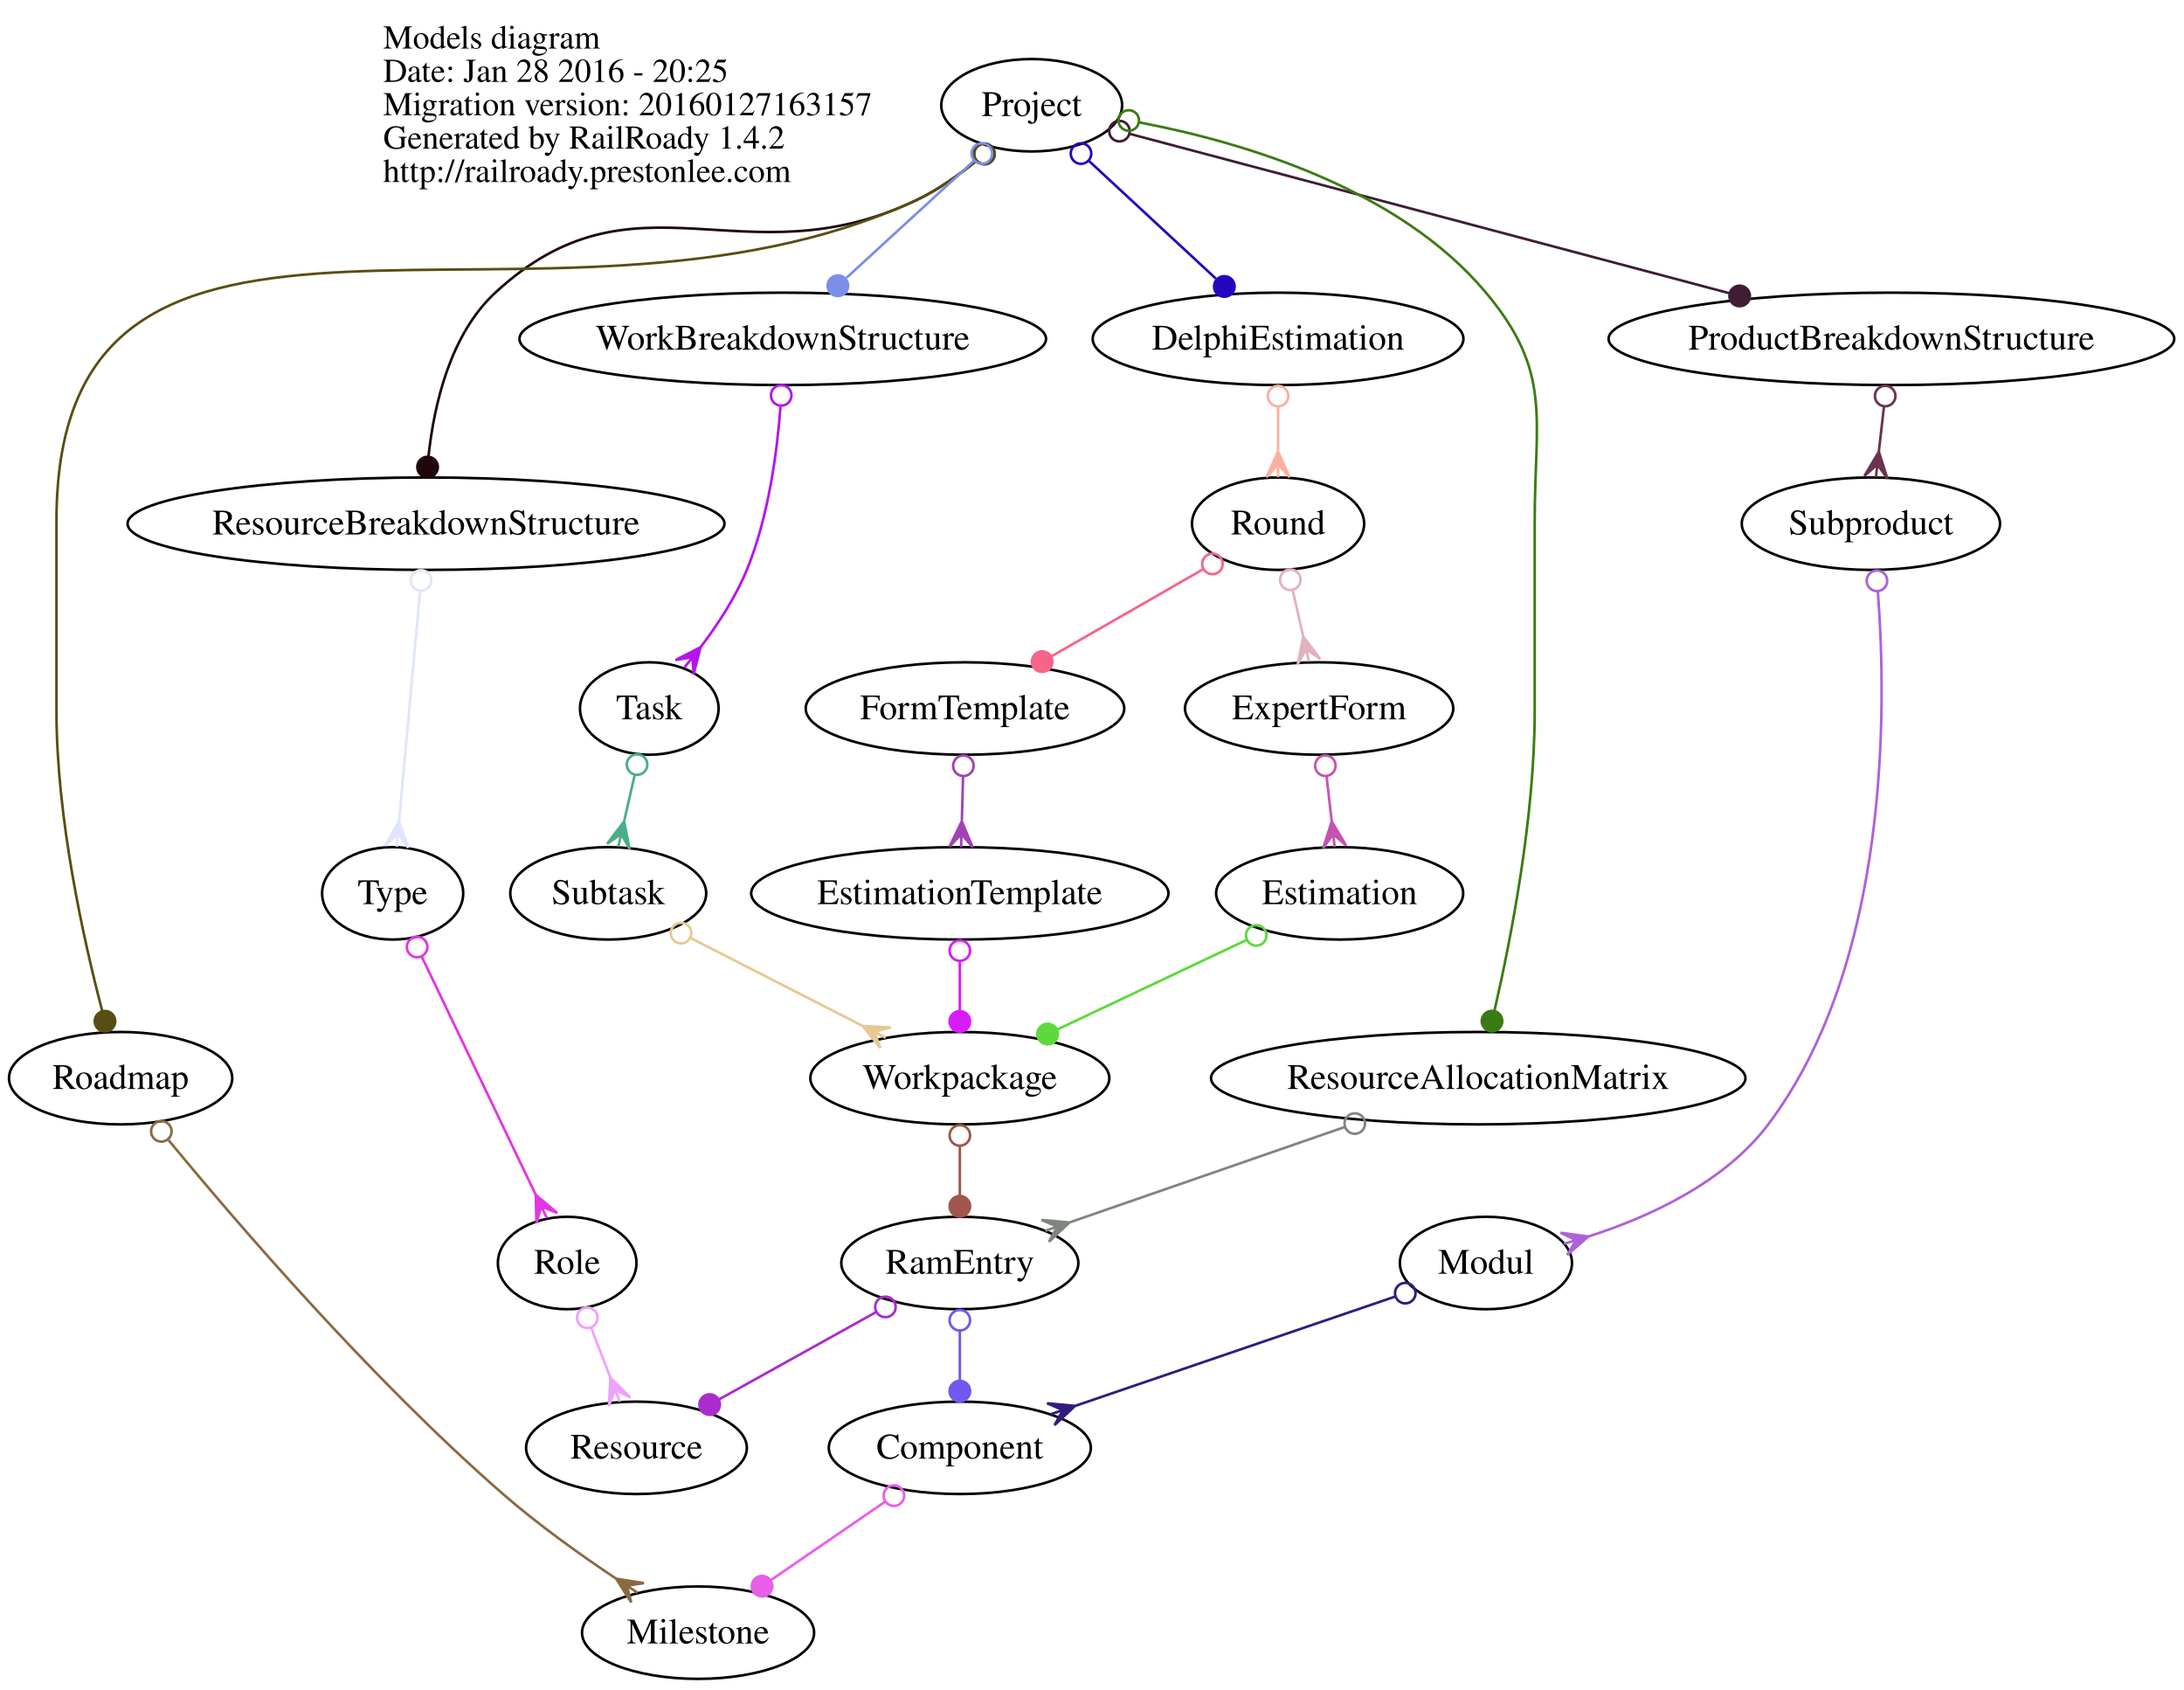
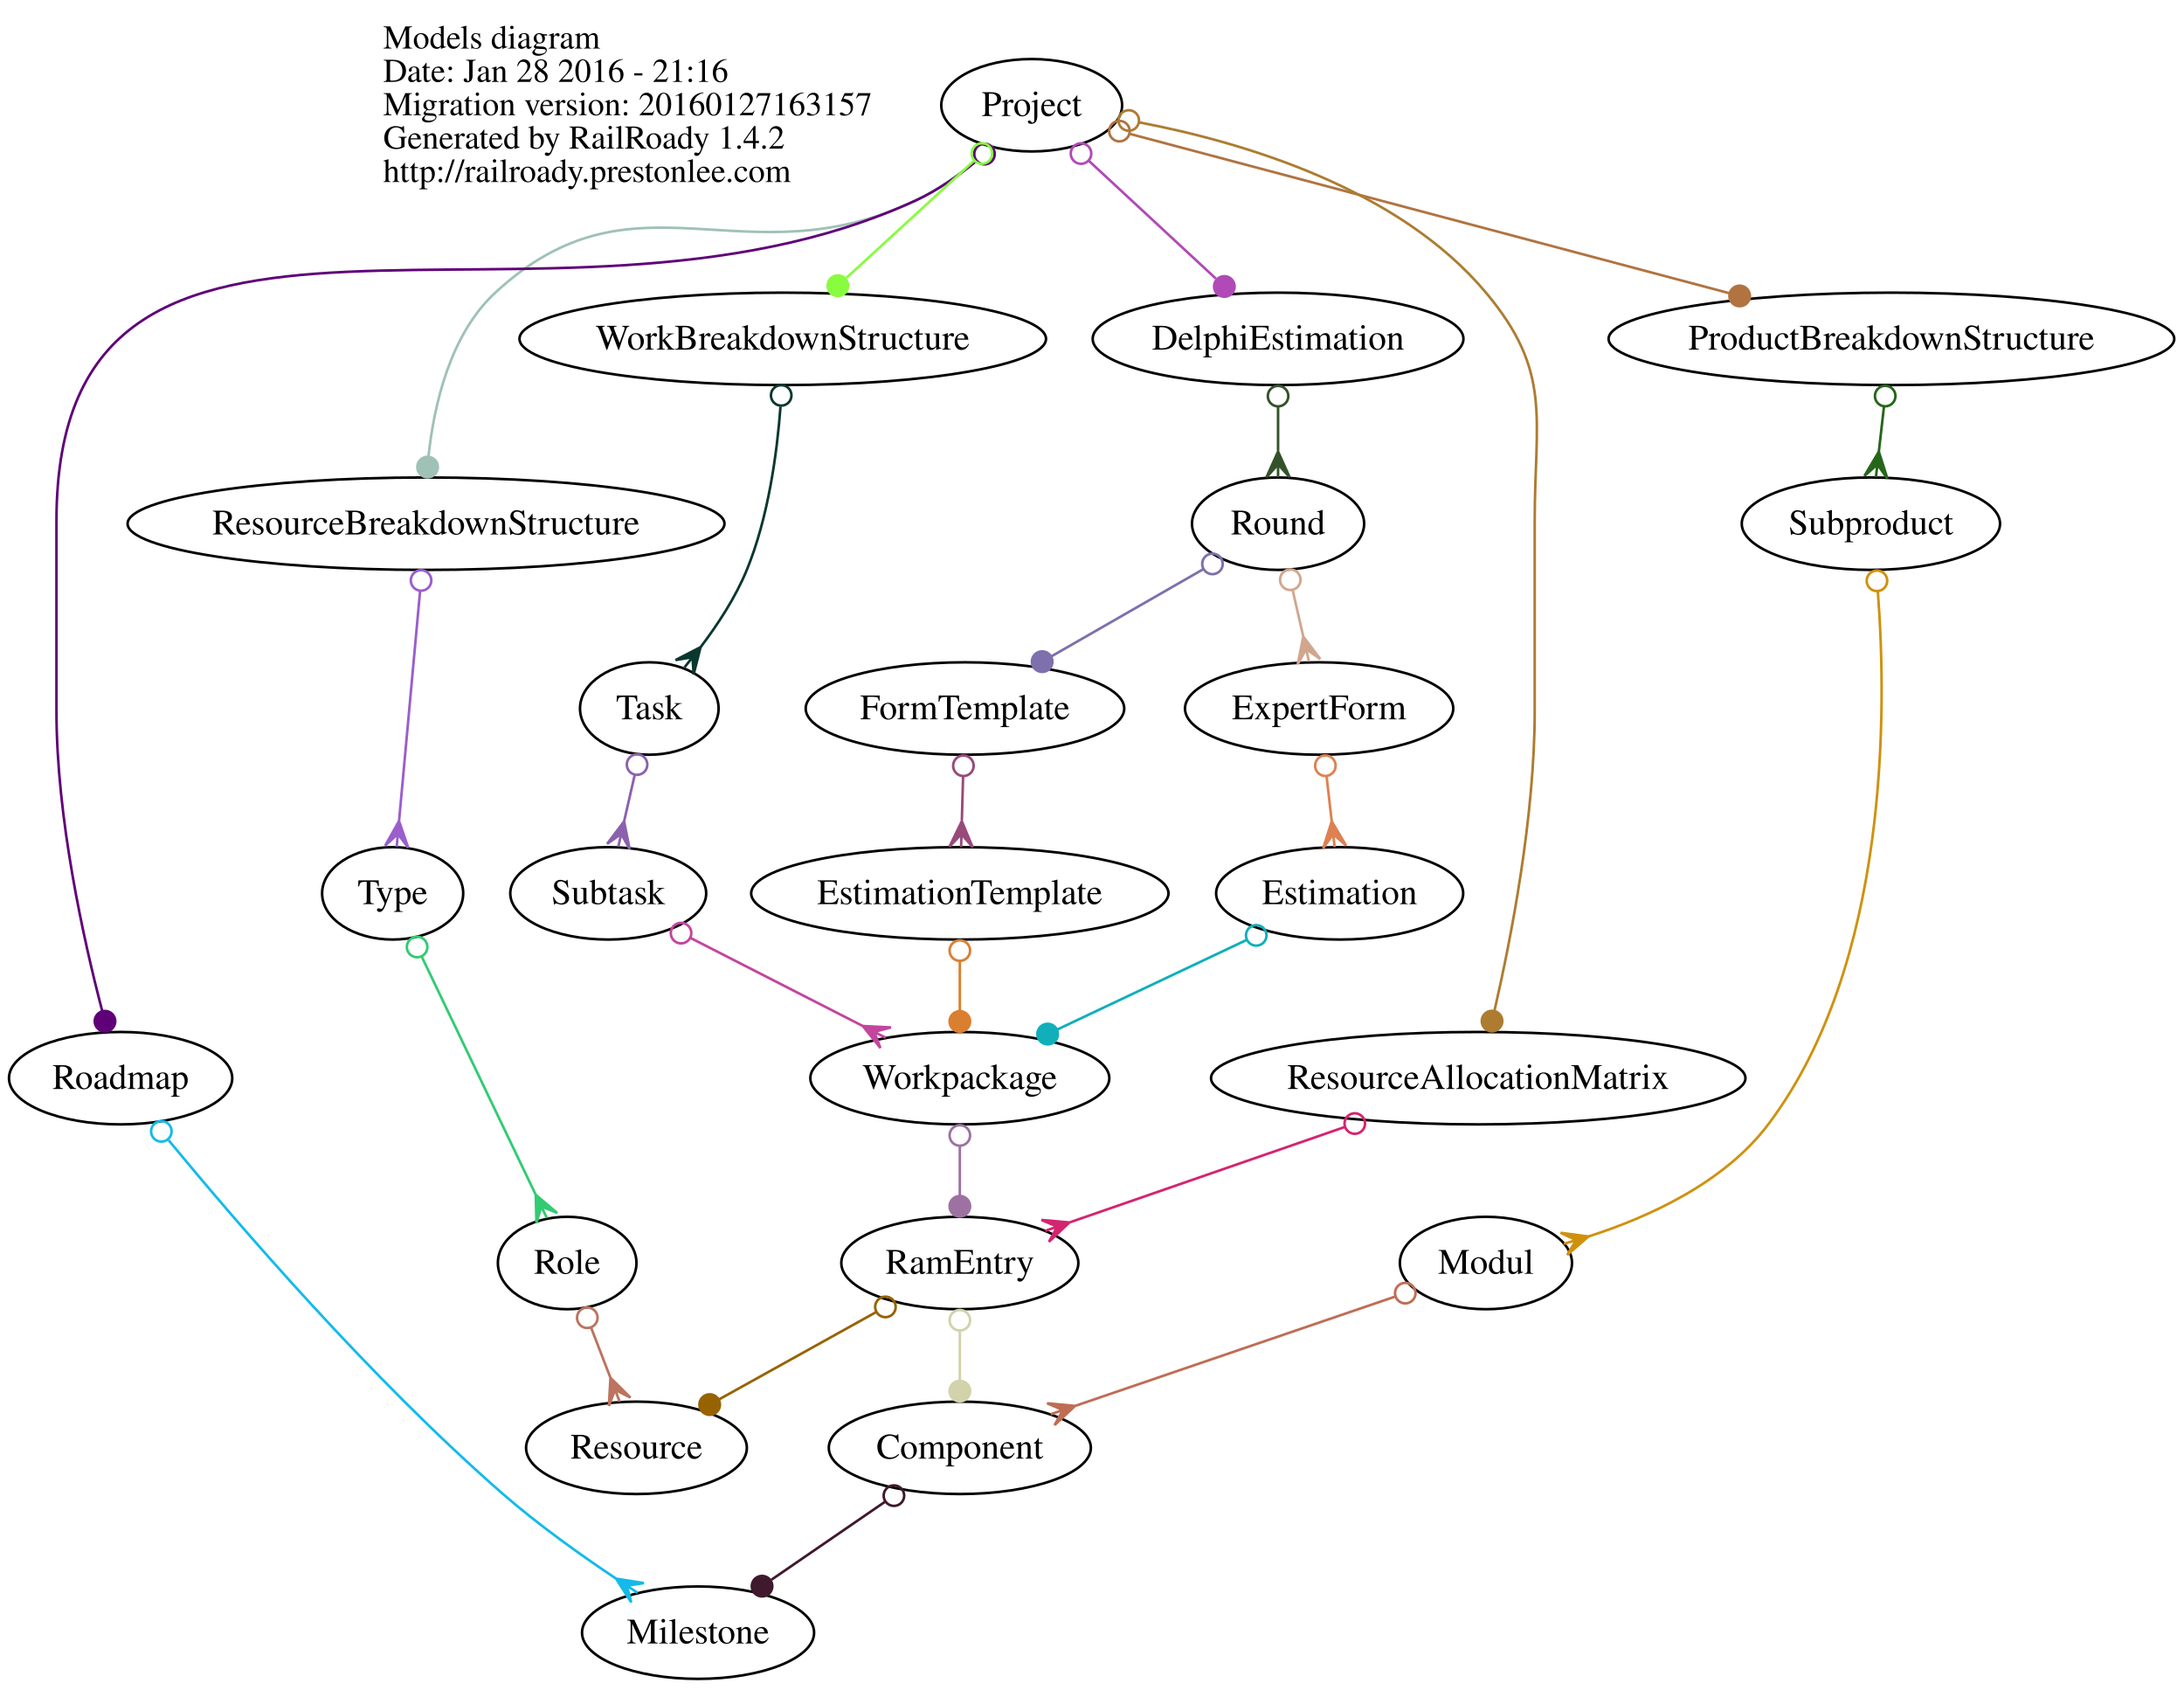
<svg xmlns="http://www.w3.org/2000/svg" width="851pt" height="658pt" viewBox="0.00 0.00 851.00 658.00">
  <g id="graph0" class="graph" transform="scale(1 1) rotate(0) translate(4 654)">
    <polygon fill="none" stroke="none" points="-4,4 -4,-654 847,-654 847,4 -4,4" />
    <g id="node1" class="node">
      <text text-anchor="start" x="145.312" y="-635.1" font-family="Times,serif" font-size="13.00">Models diagram</text>
-       <text text-anchor="start" x="145.312" y="-622.1" font-family="Times,serif" font-size="13.00">Date: Jan 28 2016 - 20:25</text>
+       <text text-anchor="start" x="145.312" y="-622.1" font-family="Times,serif" font-size="13.00">Date: Jan 28 2016 - 21:16</text>
      <text text-anchor="start" x="145.312" y="-609.1" font-family="Times,serif" font-size="13.00">Migration version: 20160127163157</text>
      <text text-anchor="start" x="145.312" y="-596.1" font-family="Times,serif" font-size="13.00">Generated by RailRoady 1.4.2</text>
      <text text-anchor="start" x="145.312" y="-583.1" font-family="Times,serif" font-size="13.00">http://railroady.prestonlee.com</text>
    </g>
    <g id="node2" class="node">
      <ellipse fill="none" stroke="black" cx="370" cy="-90" rx="51.063" ry="18" />
      <text text-anchor="middle" x="370" y="-85.8" font-family="Times,serif" font-size="14.00">Component</text>
    </g>
    <g id="node8" class="node">
      <ellipse fill="none" stroke="black" cx="268" cy="-18" rx="45.215" ry="18" />
      <text text-anchor="middle" x="268" y="-13.8" font-family="Times,serif" font-size="14.00">Milestone</text>
    </g>
    <g id="edge1" class="edge">
-       <path fill="none" stroke="#e85ee9" d="M340.873,-69.011C326.977,-59.475 310.409,-48.104 296.583,-38.616" />
-       <ellipse fill="none" stroke="#e85ee9" cx="344.318" cy="-71.375" rx="4" ry="4" />
-       <ellipse fill="#e85ee9" stroke="#e85ee9" cx="292.931" cy="-36.109" rx="4" ry="4" />
+       <path fill="none" stroke="#3f192d" d="M340.873,-69.011C326.977,-59.475 310.409,-48.104 296.583,-38.616" />
+       <ellipse fill="none" stroke="#3f192d" cx="344.318" cy="-71.375" rx="4" ry="4" />
+       <ellipse fill="#3f192d" stroke="#3f192d" cx="292.931" cy="-36.109" rx="4" ry="4" />
    </g>
    <g id="node3" class="node">
      <ellipse fill="none" stroke="black" cx="494" cy="-522" rx="72.242" ry="18" />
      <text text-anchor="middle" x="494" y="-517.8" font-family="Times,serif" font-size="14.00">DelphiEstimation</text>
    </g>
    <g id="node18" class="node">
      <ellipse fill="none" stroke="black" cx="494" cy="-450" rx="33.538" ry="18" />
      <text text-anchor="middle" x="494" y="-445.8" font-family="Times,serif" font-size="14.00">Round</text>
    </g>
    <g id="edge2" class="edge">
-       <path fill="none" stroke="#f8b1a1" d="M494,-495.64C494,-490.063 494,-484.132 494,-478.476" />
-       <ellipse fill="none" stroke="#f8b1a1" cx="494" cy="-499.697" rx="4" ry="4" />
-       <polygon fill="#f8b1a1" stroke="#f8b1a1" points="494,-478.104 498.5,-468.104 494,-473.104 494,-468.104 494,-468.104 494,-468.104 494,-473.104 489.5,-468.104 494,-478.104 494,-478.104" />
+       <path fill="none" stroke="#34522a" d="M494,-495.64C494,-490.063 494,-484.132 494,-478.476" />
+       <ellipse fill="none" stroke="#34522a" cx="494" cy="-499.697" rx="4" ry="4" />
+       <polygon fill="#34522a" stroke="#34522a" points="494,-478.104 498.5,-468.104 494,-473.104 494,-468.104 494,-468.104 494,-468.104 494,-473.104 489.5,-468.104 494,-478.104 494,-478.104" />
    </g>
    <g id="node4" class="node">
      <ellipse fill="none" stroke="black" cx="518" cy="-306" rx="48.139" ry="18" />
      <text text-anchor="middle" x="518" y="-301.8" font-family="Times,serif" font-size="14.00">Estimation</text>
    </g>
    <g id="node24" class="node">
      <ellipse fill="none" stroke="black" cx="370" cy="-234" rx="58.256" ry="18" />
      <text text-anchor="middle" x="370" y="-229.8" font-family="Times,serif" font-size="14.00">Workpackage</text>
    </g>
    <g id="edge3" class="edge">
-       <path fill="none" stroke="#5ed93d" d="M481.658,-287.811C459.303,-277.238 430.698,-263.708 408.037,-252.991" />
-       <ellipse fill="none" stroke="#5ed93d" cx="485.497" cy="-289.627" rx="4" ry="4" />
-       <ellipse fill="#5ed93d" stroke="#5ed93d" cx="404.214" cy="-251.182" rx="4" ry="4" />
+       <path fill="none" stroke="#10afba" d="M481.658,-287.811C459.303,-277.238 430.698,-263.708 408.037,-252.991" />
+       <ellipse fill="none" stroke="#10afba" cx="485.497" cy="-289.627" rx="4" ry="4" />
+       <ellipse fill="#10afba" stroke="#10afba" cx="404.214" cy="-251.182" rx="4" ry="4" />
    </g>
    <g id="node5" class="node">
      <ellipse fill="none" stroke="black" cx="370" cy="-306" rx="81.3" ry="18" />
      <text text-anchor="middle" x="370" y="-301.8" font-family="Times,serif" font-size="14.00">EstimationTemplate</text>
    </g>
    <g id="edge4" class="edge">
-       <path fill="none" stroke="#d61cfa" d="M370,-279.64C370,-273.348 370,-266.605 370,-260.316" />
-       <ellipse fill="none" stroke="#d61cfa" cx="370" cy="-283.697" rx="4" ry="4" />
-       <ellipse fill="#d61cfa" stroke="#d61cfa" cx="370" cy="-256.104" rx="4" ry="4" />
+       <path fill="none" stroke="#da7f30" d="M370,-279.64C370,-273.348 370,-266.605 370,-260.316" />
+       <ellipse fill="none" stroke="#da7f30" cx="370" cy="-283.697" rx="4" ry="4" />
+       <ellipse fill="#da7f30" stroke="#da7f30" cx="370" cy="-256.104" rx="4" ry="4" />
    </g>
    <g id="node6" class="node">
      <ellipse fill="none" stroke="black" cx="510" cy="-378" rx="52.266" ry="18" />
      <text text-anchor="middle" x="510" y="-373.8" font-family="Times,serif" font-size="14.00">ExpertForm</text>
    </g>
    <g id="edge5" class="edge">
-       <path fill="none" stroke="#c453b1" d="M512.898,-351.64C513.552,-345.92 514.248,-339.828 514.91,-334.042" />
-       <ellipse fill="none" stroke="#c453b1" cx="512.432" cy="-355.722" rx="4" ry="4" />
-       <polygon fill="#c453b1" stroke="#c453b1" points="514.91,-334.04 520.516,-324.615 515.477,-329.072 516.045,-324.104 516.045,-324.104 516.045,-324.104 515.477,-329.072 511.574,-323.593 514.91,-334.04 514.91,-334.04" />
+       <path fill="none" stroke="#de8152" d="M512.898,-351.64C513.552,-345.92 514.248,-339.828 514.91,-334.042" />
+       <ellipse fill="none" stroke="#de8152" cx="512.432" cy="-355.722" rx="4" ry="4" />
+       <polygon fill="#de8152" stroke="#de8152" points="514.91,-334.04 520.516,-324.615 515.477,-329.072 516.045,-324.104 516.045,-324.104 516.045,-324.104 515.477,-329.072 511.574,-323.593 514.91,-334.04 514.91,-334.04" />
    </g>
    <g id="node7" class="node">
      <ellipse fill="none" stroke="black" cx="372" cy="-378" rx="62.067" ry="18" />
      <text text-anchor="middle" x="372" y="-373.8" font-family="Times,serif" font-size="14.00">FormTemplate</text>
    </g>
    <g id="edge6" class="edge">
-       <path fill="none" stroke="#a242b5" d="M371.275,-351.64C371.116,-346.063 370.947,-340.132 370.785,-334.476" />
-       <ellipse fill="none" stroke="#a242b5" cx="371.391" cy="-355.698" rx="4" ry="4" />
-       <polygon fill="#a242b5" stroke="#a242b5" points="370.774,-334.1 374.987,-323.976 370.632,-329.102 370.489,-324.104 370.489,-324.104 370.489,-324.104 370.632,-329.102 365.991,-324.233 370.774,-334.1 370.774,-334.1" />
+       <path fill="none" stroke="#984a7b" d="M371.275,-351.64C371.116,-346.063 370.947,-340.132 370.785,-334.476" />
+       <ellipse fill="none" stroke="#984a7b" cx="371.391" cy="-355.698" rx="4" ry="4" />
+       <polygon fill="#984a7b" stroke="#984a7b" points="370.774,-334.1 374.987,-323.976 370.632,-329.102 370.489,-324.104 370.489,-324.104 370.489,-324.104 370.632,-329.102 365.991,-324.233 370.774,-334.1 370.774,-334.1" />
    </g>
    <g id="node9" class="node">
      <ellipse fill="none" stroke="black" cx="575" cy="-162" rx="33.538" ry="18" />
      <text text-anchor="middle" x="575" y="-157.8" font-family="Times,serif" font-size="14.00">Modul</text>
    </g>
    <g id="edge7" class="edge">
-       <path fill="none" stroke="#321b81" d="M539.68,-148.939C505.201,-137.166 452.598,-119.204 415.109,-106.403" />
-       <ellipse fill="none" stroke="#321b81" cx="543.567" cy="-150.267" rx="4" ry="4" />
-       <polygon fill="#321b81" stroke="#321b81" points="414.909,-106.335 406.899,-98.845 410.177,-104.719 405.445,-103.103 405.445,-103.103 405.445,-103.103 410.177,-104.719 403.991,-107.362 414.909,-106.335 414.909,-106.335" />
+       <path fill="none" stroke="#bf6d55" d="M539.68,-148.939C505.201,-137.166 452.598,-119.204 415.109,-106.403" />
+       <ellipse fill="none" stroke="#bf6d55" cx="543.567" cy="-150.267" rx="4" ry="4" />
+       <polygon fill="#bf6d55" stroke="#bf6d55" points="414.909,-106.335 406.899,-98.845 410.177,-104.719 405.445,-103.103 405.445,-103.103 405.445,-103.103 410.177,-104.719 403.991,-107.362 414.909,-106.335 414.909,-106.335" />
    </g>
    <g id="node10" class="node">
      <ellipse fill="none" stroke="black" cx="733" cy="-522" rx="110.202" ry="18" />
      <text text-anchor="middle" x="733" y="-517.8" font-family="Times,serif" font-size="14.00">ProductBreakdownStructure</text>
    </g>
    <g id="node19" class="node">
      <ellipse fill="none" stroke="black" cx="725" cy="-450" rx="50.325" ry="18" />
      <text text-anchor="middle" x="725" y="-445.8" font-family="Times,serif" font-size="14.00">Subproduct</text>
    </g>
    <g id="edge8" class="edge">
-       <path fill="none" stroke="#6d324f" d="M730.102,-495.64C729.448,-489.92 728.752,-483.828 728.09,-478.042" />
-       <ellipse fill="none" stroke="#6d324f" cx="730.568" cy="-499.722" rx="4" ry="4" />
-       <polygon fill="#6d324f" stroke="#6d324f" points="728.09,-478.04 731.426,-467.593 727.523,-473.072 726.955,-468.104 726.955,-468.104 726.955,-468.104 727.523,-473.072 722.484,-468.615 728.09,-478.04 728.09,-478.04" />
+       <path fill="none" stroke="#25661b" d="M730.102,-495.64C729.448,-489.92 728.752,-483.828 728.09,-478.042" />
+       <ellipse fill="none" stroke="#25661b" cx="730.568" cy="-499.722" rx="4" ry="4" />
+       <polygon fill="#25661b" stroke="#25661b" points="728.09,-478.04 731.426,-467.593 727.523,-473.072 726.955,-468.104 726.955,-468.104 726.955,-468.104 727.523,-473.072 722.484,-468.615 728.09,-478.04 728.09,-478.04" />
    </g>
    <g id="node11" class="node">
      <ellipse fill="none" stroke="black" cx="398" cy="-613" rx="35.234" ry="18" />
      <text text-anchor="middle" x="398" y="-608.8" font-family="Times,serif" font-size="14.00">Project</text>
    </g>
    <g id="edge13" class="edge">
-       <path fill="none" stroke="#2606bd" d="M420.227,-591.394C435.052,-577.65 454.539,-559.583 469.762,-545.47" />
-       <ellipse fill="none" stroke="#2606bd" cx="417.218" cy="-594.183" rx="4" ry="4" />
-       <ellipse fill="#2606bd" stroke="#2606bd" cx="473.066" cy="-542.407" rx="4" ry="4" />
+       <path fill="none" stroke="#b04ab6" d="M420.227,-591.394C435.052,-577.65 454.539,-559.583 469.762,-545.47" />
+       <ellipse fill="none" stroke="#b04ab6" cx="417.218" cy="-594.183" rx="4" ry="4" />
+       <ellipse fill="#b04ab6" stroke="#b04ab6" cx="473.066" cy="-542.407" rx="4" ry="4" />
    </g>
    <g id="edge10" class="edge">
-       <path fill="none" stroke="#401d35" d="M436.302,-601.824C493.324,-586.675 601.186,-558.019 669.954,-539.75" />
-       <ellipse fill="none" stroke="#401d35" cx="432.186" cy="-602.918" rx="4" ry="4" />
-       <ellipse fill="#401d35" stroke="#401d35" cx="673.86" cy="-538.712" rx="4" ry="4" />
+       <path fill="none" stroke="#b17340" d="M436.302,-601.824C493.324,-586.675 601.186,-558.019 669.954,-539.75" />
+       <ellipse fill="none" stroke="#b17340" cx="432.186" cy="-602.918" rx="4" ry="4" />
+       <ellipse fill="#b17340" stroke="#b17340" cx="673.86" cy="-538.712" rx="4" ry="4" />
    </g>
    <g id="node14" class="node">
      <ellipse fill="none" stroke="black" cx="572" cy="-234" rx="104.115" ry="18" />
      <text text-anchor="middle" x="572" y="-229.8" font-family="Times,serif" font-size="14.00">ResourceAllocationMatrix</text>
    </g>
    <g id="edge14" class="edge">
-       <path fill="none" stroke="#3a7c13" d="M439.997,-606.312C480.664,-598.529 541.016,-580.562 575,-540 600.976,-508.997 594,-491.447 594,-451 594,-451 594,-451 594,-377 594,-335.853 584.868,-288.782 578.371,-260.501" />
-       <ellipse fill="none" stroke="#3a7c13" cx="435.823" cy="-607.067" rx="4" ry="4" />
-       <ellipse fill="#3a7c13" stroke="#3a7c13" cx="577.369" cy="-256.248" rx="4" ry="4" />
+       <path fill="none" stroke="#ad7c31" d="M439.997,-606.312C480.664,-598.529 541.016,-580.562 575,-540 600.976,-508.997 594,-491.447 594,-451 594,-451 594,-451 594,-377 594,-335.853 584.868,-288.782 578.371,-260.501" />
+       <ellipse fill="none" stroke="#ad7c31" cx="435.823" cy="-607.067" rx="4" ry="4" />
+       <ellipse fill="#ad7c31" stroke="#ad7c31" cx="577.369" cy="-256.248" rx="4" ry="4" />
    </g>
    <g id="node15" class="node">
      <ellipse fill="none" stroke="black" cx="162" cy="-450" rx="116.291" ry="18" />
      <text text-anchor="middle" x="162" y="-445.8" font-family="Times,serif" font-size="14.00">ResourceBreakdownStructure</text>
    </g>
    <g id="edge11" class="edge">
-       <path fill="none" stroke="#1e080b" d="M376.456,-591.465C369.432,-585.715 361.295,-579.96 353,-576 285.657,-543.85 243.796,-590.657 189,-540 171.363,-523.696 165.107,-496.29 162.96,-476.189" />
-       <ellipse fill="none" stroke="#1e080b" cx="379.528" cy="-594.093" rx="4" ry="4" />
-       <ellipse fill="#1e080b" stroke="#1e080b" cx="162.609" cy="-472.061" rx="4" ry="4" />
+       <path fill="none" stroke="#9fc1b6" d="M376.456,-591.465C369.432,-585.715 361.295,-579.96 353,-576 285.657,-543.85 243.796,-590.657 189,-540 171.363,-523.696 165.107,-496.29 162.96,-476.189" />
+       <ellipse fill="none" stroke="#9fc1b6" cx="379.528" cy="-594.093" rx="4" ry="4" />
+       <ellipse fill="#9fc1b6" stroke="#9fc1b6" cx="162.609" cy="-472.061" rx="4" ry="4" />
    </g>
    <g id="node16" class="node">
      <ellipse fill="none" stroke="black" cx="43" cy="-234" rx="43.499" ry="18" />
      <text text-anchor="middle" x="43" y="-229.8" font-family="Times,serif" font-size="14.00">Roadmap</text>
    </g>
    <g id="edge12" class="edge">
-       <path fill="none" stroke="#584e12" d="M376.519,-591.333C369.497,-585.576 361.346,-579.852 353,-576 208.714,-509.397 18,-609.916 18,-451 18,-451 18,-451 18,-377 18,-335.535 28.467,-288.277 35.856,-260.084" />
-       <ellipse fill="none" stroke="#584e12" cx="379.588" cy="-593.969" rx="4" ry="4" />
-       <ellipse fill="#584e12" stroke="#584e12" cx="36.904" cy="-256.179" rx="4" ry="4" />
+       <path fill="none" stroke="#5f0078" d="M376.519,-591.333C369.497,-585.576 361.346,-579.852 353,-576 208.714,-509.397 18,-609.916 18,-451 18,-451 18,-451 18,-377 18,-335.535 28.467,-288.277 35.856,-260.084" />
+       <ellipse fill="none" stroke="#5f0078" cx="379.588" cy="-593.969" rx="4" ry="4" />
+       <ellipse fill="#5f0078" stroke="#5f0078" cx="36.904" cy="-256.179" rx="4" ry="4" />
    </g>
    <g id="node23" class="node">
      <ellipse fill="none" stroke="black" cx="301" cy="-522" rx="102.582" ry="18" />
      <text text-anchor="middle" x="301" y="-517.8" font-family="Times,serif" font-size="14.00">WorkBreakdownStructure</text>
    </g>
    <g id="edge9" class="edge">
-       <path fill="none" stroke="#7b8eea" d="M375.581,-591.43C360.703,-577.779 341.166,-559.853 325.82,-545.773" />
-       <ellipse fill="none" stroke="#7b8eea" cx="378.598" cy="-594.198" rx="4" ry="4" />
-       <ellipse fill="#7b8eea" stroke="#7b8eea" cx="322.473" cy="-542.702" rx="4" ry="4" />
+       <path fill="none" stroke="#89fc40" d="M375.581,-591.43C360.703,-577.779 341.166,-559.853 325.82,-545.773" />
+       <ellipse fill="none" stroke="#89fc40" cx="378.598" cy="-594.198" rx="4" ry="4" />
+       <ellipse fill="#89fc40" stroke="#89fc40" cx="322.473" cy="-542.702" rx="4" ry="4" />
    </g>
    <g id="node12" class="node">
      <ellipse fill="none" stroke="black" cx="370" cy="-162" rx="46.185" ry="18" />
      <text text-anchor="middle" x="370" y="-157.8" font-family="Times,serif" font-size="14.00">RamEntry</text>
    </g>
    <g id="edge16" class="edge">
-       <path fill="none" stroke="#7059ee" d="M370,-135.64C370,-129.348 370,-122.605 370,-116.316" />
-       <ellipse fill="none" stroke="#7059ee" cx="370" cy="-139.697" rx="4" ry="4" />
-       <ellipse fill="#7059ee" stroke="#7059ee" cx="370" cy="-112.104" rx="4" ry="4" />
+       <path fill="none" stroke="#d2d2ab" d="M370,-135.64C370,-129.348 370,-122.605 370,-116.316" />
+       <ellipse fill="none" stroke="#d2d2ab" cx="370" cy="-139.697" rx="4" ry="4" />
+       <ellipse fill="#d2d2ab" stroke="#d2d2ab" cx="370" cy="-112.104" rx="4" ry="4" />
    </g>
    <g id="node13" class="node">
      <ellipse fill="none" stroke="black" cx="244" cy="-90" rx="43.016" ry="18" />
      <text text-anchor="middle" x="244" y="-85.8" font-family="Times,serif" font-size="14.00">Resource</text>
    </g>
    <g id="edge15" class="edge">
-       <path fill="none" stroke="#ab2ccd" d="M337.242,-142.801C318.437,-132.354 294.918,-119.288 276.205,-108.892" />
-       <ellipse fill="none" stroke="#ab2ccd" cx="341.005" cy="-144.892" rx="4" ry="4" />
-       <ellipse fill="#ab2ccd" stroke="#ab2ccd" cx="272.527" cy="-106.848" rx="4" ry="4" />
+       <path fill="none" stroke="#966300" d="M337.242,-142.801C318.437,-132.354 294.918,-119.288 276.205,-108.892" />
+       <ellipse fill="none" stroke="#966300" cx="341.005" cy="-144.892" rx="4" ry="4" />
+       <ellipse fill="#966300" stroke="#966300" cx="272.527" cy="-106.848" rx="4" ry="4" />
    </g>
    <g id="edge17" class="edge">
-       <path fill="none" stroke="#7e877e" d="M520.003,-214.981C486.805,-203.477 444.283,-188.742 412.995,-177.899" />
-       <ellipse fill="none" stroke="#7e877e" cx="523.891" cy="-216.328" rx="4" ry="4" />
-       <polygon fill="#7e877e" stroke="#7e877e" points="412.707,-177.799 404.732,-170.273 407.982,-176.162 403.258,-174.525 403.258,-174.525 403.258,-174.525 407.982,-176.162 401.785,-178.777 412.707,-177.799 412.707,-177.799" />
+       <path fill="none" stroke="#d4246f" d="M520.003,-214.981C486.805,-203.477 444.283,-188.742 412.995,-177.899" />
+       <ellipse fill="none" stroke="#d4246f" cx="523.891" cy="-216.328" rx="4" ry="4" />
+       <polygon fill="#d4246f" stroke="#d4246f" points="412.707,-177.799 404.732,-170.273 407.982,-176.162 403.258,-174.525 403.258,-174.525 403.258,-174.525 407.982,-176.162 401.785,-178.777 412.707,-177.799 412.707,-177.799" />
    </g>
    <g id="node22" class="node">
      <ellipse fill="none" stroke="black" cx="149" cy="-306" rx="27.489" ry="18" />
      <text text-anchor="middle" x="149" y="-301.8" font-family="Times,serif" font-size="14.00">Type</text>
    </g>
    <g id="edge18" class="edge">
-       <path fill="none" stroke="#dfe5fc" d="M159.671,-423.558C157.372,-398.444 153.867,-360.164 151.508,-334.393" />
-       <ellipse fill="none" stroke="#dfe5fc" cx="160.067" cy="-427.888" rx="4" ry="4" />
-       <polygon fill="#dfe5fc" stroke="#dfe5fc" points="151.485,-334.148 155.055,-323.779 151.03,-329.168 150.574,-324.189 150.574,-324.189 150.574,-324.189 151.03,-329.168 146.092,-324.6 151.485,-334.148 151.485,-334.148" />
+       <path fill="none" stroke="#9a5ecd" d="M159.671,-423.558C157.372,-398.444 153.867,-360.164 151.508,-334.393" />
+       <ellipse fill="none" stroke="#9a5ecd" cx="160.067" cy="-427.888" rx="4" ry="4" />
+       <polygon fill="#9a5ecd" stroke="#9a5ecd" points="151.485,-334.148 155.055,-323.779 151.03,-329.168 150.574,-324.189 150.574,-324.189 150.574,-324.189 151.03,-329.168 146.092,-324.6 151.485,-334.148 151.485,-334.148" />
    </g>
    <g id="edge19" class="edge">
-       <path fill="none" stroke="#896a41" d="M61.687,-209.843C88.628,-177.183 140.789,-116.602 192,-72 205.662,-60.102 222.012,-48.414 236.042,-39.055" />
-       <ellipse fill="none" stroke="#896a41" cx="58.867" cy="-213.28" rx="4" ry="4" />
-       <polygon fill="#896a41" stroke="#896a41" points="236.073,-39.035 246.902,-37.31 240.253,-36.291 244.433,-33.548 244.433,-33.548 244.433,-33.548 240.253,-36.291 241.963,-29.786 236.073,-39.035 236.073,-39.035" />
+       <path fill="none" stroke="#13baea" d="M61.687,-209.843C88.628,-177.183 140.789,-116.602 192,-72 205.662,-60.102 222.012,-48.414 236.042,-39.055" />
+       <ellipse fill="none" stroke="#13baea" cx="58.867" cy="-213.28" rx="4" ry="4" />
+       <polygon fill="#13baea" stroke="#13baea" points="236.073,-39.035 246.902,-37.31 240.253,-36.291 244.433,-33.548 244.433,-33.548 244.433,-33.548 240.253,-36.291 241.963,-29.786 236.073,-39.035 236.073,-39.035" />
    </g>
    <g id="node17" class="node">
      <ellipse fill="none" stroke="black" cx="217" cy="-162" rx="27" ry="18" />
      <text text-anchor="middle" x="217" y="-157.8" font-family="Times,serif" font-size="14.00">Role</text>
    </g>
    <g id="edge20" class="edge">
-       <path fill="none" stroke="#eda2fc" d="M226.343,-136.778C228.747,-130.544 231.347,-123.805 233.793,-117.463" />
-       <ellipse fill="none" stroke="#eda2fc" cx="224.838" cy="-140.679" rx="4" ry="4" />
-       <polygon fill="#eda2fc" stroke="#eda2fc" points="233.861,-117.286 241.658,-109.576 235.66,-112.621 237.46,-107.956 237.46,-107.956 237.46,-107.956 235.66,-112.621 233.261,-106.337 233.861,-117.286 233.861,-117.286" />
+       <path fill="none" stroke="#bc735f" d="M226.343,-136.778C228.747,-130.544 231.347,-123.805 233.793,-117.463" />
+       <ellipse fill="none" stroke="#bc735f" cx="224.838" cy="-140.679" rx="4" ry="4" />
+       <polygon fill="#bc735f" stroke="#bc735f" points="233.861,-117.286 241.658,-109.576 235.66,-112.621 237.46,-107.956 237.46,-107.956 237.46,-107.956 235.66,-112.621 233.261,-106.337 233.861,-117.286 233.861,-117.286" />
    </g>
    <g id="edge21" class="edge">
-       <path fill="none" stroke="#e0b2be" d="M499.717,-423.987C501.029,-418.249 502.429,-412.121 503.762,-406.293" />
-       <ellipse fill="none" stroke="#e0b2be" cx="498.764" cy="-428.156" rx="4" ry="4" />
-       <polygon fill="#e0b2be" stroke="#e0b2be" points="503.823,-406.024 510.438,-397.278 504.937,-401.15 506.051,-396.275 506.051,-396.275 506.051,-396.275 504.937,-401.15 501.664,-395.273 503.823,-406.024 503.823,-406.024" />
+       <path fill="none" stroke="#d1a68e" d="M499.717,-423.987C501.029,-418.249 502.429,-412.121 503.762,-406.293" />
+       <ellipse fill="none" stroke="#d1a68e" cx="498.764" cy="-428.156" rx="4" ry="4" />
+       <polygon fill="#d1a68e" stroke="#d1a68e" points="503.823,-406.024 510.438,-397.278 504.937,-401.15 506.051,-396.275 506.051,-396.275 506.051,-396.275 504.937,-401.15 501.664,-395.273 503.823,-406.024 503.823,-406.024" />
    </g>
    <g id="edge22" class="edge">
-       <path fill="none" stroke="#f76489" d="M464.808,-432.25C447.042,-422.057 424.279,-408.996 405.743,-398.361" />
-       <ellipse fill="none" stroke="#f76489" cx="468.437" cy="-434.333" rx="4" ry="4" />
-       <ellipse fill="#f76489" stroke="#f76489" cx="402.076" cy="-396.257" rx="4" ry="4" />
+       <path fill="none" stroke="#7e6fad" d="M464.808,-432.25C447.042,-422.057 424.279,-408.996 405.743,-398.361" />
+       <ellipse fill="none" stroke="#7e6fad" cx="468.437" cy="-434.333" rx="4" ry="4" />
+       <ellipse fill="#7e6fad" stroke="#7e6fad" cx="402.076" cy="-396.257" rx="4" ry="4" />
    </g>
    <g id="edge23" class="edge">
-       <path fill="none" stroke="#ae61d9" d="M727.694,-423.748C731.227,-377.599 732.212,-278.635 685,-216 668.01,-193.46 638.935,-180.029 614.943,-172.329" />
-       <ellipse fill="none" stroke="#ae61d9" cx="727.354" cy="-427.744" rx="4" ry="4" />
-       <polygon fill="#ae61d9" stroke="#ae61d9" points="614.941,-172.329 606.649,-165.153 610.151,-170.896 605.36,-169.464 605.36,-169.464 605.36,-169.464 610.151,-170.896 604.071,-173.775 614.941,-172.329 614.941,-172.329" />
+       <path fill="none" stroke="#cf910d" d="M727.694,-423.748C731.227,-377.599 732.212,-278.635 685,-216 668.01,-193.46 638.935,-180.029 614.943,-172.329" />
+       <ellipse fill="none" stroke="#cf910d" cx="727.354" cy="-427.744" rx="4" ry="4" />
+       <polygon fill="#cf910d" stroke="#cf910d" points="614.941,-172.329 606.649,-165.153 610.151,-170.896 605.36,-169.464 605.36,-169.464 605.36,-169.464 610.151,-170.896 604.071,-173.775 614.941,-172.329 614.941,-172.329" />
    </g>
    <g id="node20" class="node">
      <ellipse fill="none" stroke="black" cx="233" cy="-306" rx="38.171" ry="18" />
      <text text-anchor="middle" x="233" y="-301.8" font-family="Times,serif" font-size="14.00">Subtask</text>
    </g>
    <g id="edge24" class="edge">
-       <path fill="none" stroke="#e7c891" d="M264.992,-288.654C285.049,-278.405 311.007,-265.142 332.095,-254.367" />
-       <ellipse fill="none" stroke="#e7c891" cx="261.372" cy="-290.504" rx="4" ry="4" />
-       <polygon fill="#e7c891" stroke="#e7c891" points="332.198,-254.315 343.15,-253.772 336.65,-252.04 341.103,-249.765 341.103,-249.765 341.103,-249.765 336.65,-252.04 339.055,-245.758 332.198,-254.315 332.198,-254.315" />
+       <path fill="none" stroke="#c3459d" d="M264.992,-288.654C285.049,-278.405 311.007,-265.142 332.095,-254.367" />
+       <ellipse fill="none" stroke="#c3459d" cx="261.372" cy="-290.504" rx="4" ry="4" />
+       <polygon fill="#c3459d" stroke="#c3459d" points="332.198,-254.315 343.15,-253.772 336.65,-252.04 341.103,-249.765 341.103,-249.765 341.103,-249.765 336.65,-252.04 339.055,-245.758 332.198,-254.315 332.198,-254.315" />
    </g>
    <g id="node21" class="node">
      <ellipse fill="none" stroke="black" cx="249" cy="-378" rx="27" ry="18" />
      <text text-anchor="middle" x="249" y="-373.8" font-family="Times,serif" font-size="14.00">Task</text>
    </g>
    <g id="edge25" class="edge">
-       <path fill="none" stroke="#4bae86" d="M243.283,-351.987C241.971,-346.249 240.571,-340.121 239.238,-334.293" />
-       <ellipse fill="none" stroke="#4bae86" cx="244.236" cy="-356.156" rx="4" ry="4" />
-       <polygon fill="#4bae86" stroke="#4bae86" points="239.177,-334.024 241.336,-323.273 238.063,-329.15 236.949,-324.275 236.949,-324.275 236.949,-324.275 238.063,-329.15 232.562,-325.278 239.177,-334.024 239.177,-334.024" />
+       <path fill="none" stroke="#8b61ad" d="M243.283,-351.987C241.971,-346.249 240.571,-340.121 239.238,-334.293" />
+       <ellipse fill="none" stroke="#8b61ad" cx="244.236" cy="-356.156" rx="4" ry="4" />
+       <polygon fill="#8b61ad" stroke="#8b61ad" points="239.177,-334.024 241.336,-323.273 238.063,-329.15 236.949,-324.275 236.949,-324.275 236.949,-324.275 238.063,-329.15 232.562,-325.278 239.177,-334.024 239.177,-334.024" />
    </g>
    <g id="edge26" class="edge">
-       <path fill="none" stroke="#e336e1" d="M160.261,-281.485C172.536,-255.851 192.113,-214.969 204.761,-188.557" />
-       <ellipse fill="none" stroke="#e336e1" cx="158.528" cy="-285.103" rx="4" ry="4" />
-       <polygon fill="#e336e1" stroke="#e336e1" points="204.762,-188.556 213.14,-181.48 206.921,-184.046 209.081,-179.537 209.081,-179.537 209.081,-179.537 206.921,-184.046 205.022,-177.593 204.762,-188.556 204.762,-188.556" />
+       <path fill="none" stroke="#32cb73" d="M160.261,-281.485C172.536,-255.851 192.113,-214.969 204.761,-188.557" />
+       <ellipse fill="none" stroke="#32cb73" cx="158.528" cy="-285.103" rx="4" ry="4" />
+       <polygon fill="#32cb73" stroke="#32cb73" points="204.762,-188.556 213.14,-181.48 206.921,-184.046 209.081,-179.537 209.081,-179.537 209.081,-179.537 206.921,-184.046 205.022,-177.593 204.762,-188.556 204.762,-188.556" />
    </g>
    <g id="edge27" class="edge">
-       <path fill="none" stroke="#b515ed" d="M300.125,-495.586C298.759,-477.311 295.361,-452.397 287,-432 282.639,-421.362 275.759,-410.824 269.044,-401.981" />
-       <ellipse fill="none" stroke="#b515ed" cx="300.397" cy="-499.982" rx="4" ry="4" />
-       <polygon fill="#b515ed" stroke="#b515ed" points="268.976,-401.895 266.264,-391.27 265.86,-397.984 262.744,-394.074 262.744,-394.074 262.744,-394.074 265.86,-397.984 259.225,-396.878 268.976,-401.895 268.976,-401.895" />
+       <path fill="none" stroke="#0a372f" d="M300.125,-495.586C298.759,-477.311 295.361,-452.397 287,-432 282.639,-421.362 275.759,-410.824 269.044,-401.981" />
+       <ellipse fill="none" stroke="#0a372f" cx="300.397" cy="-499.982" rx="4" ry="4" />
+       <polygon fill="#0a372f" stroke="#0a372f" points="268.976,-401.895 266.264,-391.27 265.86,-397.984 262.744,-394.074 262.744,-394.074 262.744,-394.074 265.86,-397.984 259.225,-396.878 268.976,-401.895 268.976,-401.895" />
    </g>
    <g id="edge28" class="edge">
-       <path fill="none" stroke="#a0564c" d="M370,-207.64C370,-201.348 370,-194.605 370,-188.316" />
-       <ellipse fill="none" stroke="#a0564c" cx="370" cy="-211.697" rx="4" ry="4" />
-       <ellipse fill="#a0564c" stroke="#a0564c" cx="370" cy="-184.104" rx="4" ry="4" />
+       <path fill="none" stroke="#9e71a3" d="M370,-207.64C370,-201.348 370,-194.605 370,-188.316" />
+       <ellipse fill="none" stroke="#9e71a3" cx="370" cy="-211.697" rx="4" ry="4" />
+       <ellipse fill="#9e71a3" stroke="#9e71a3" cx="370" cy="-184.104" rx="4" ry="4" />
    </g>
  </g>
</svg>
